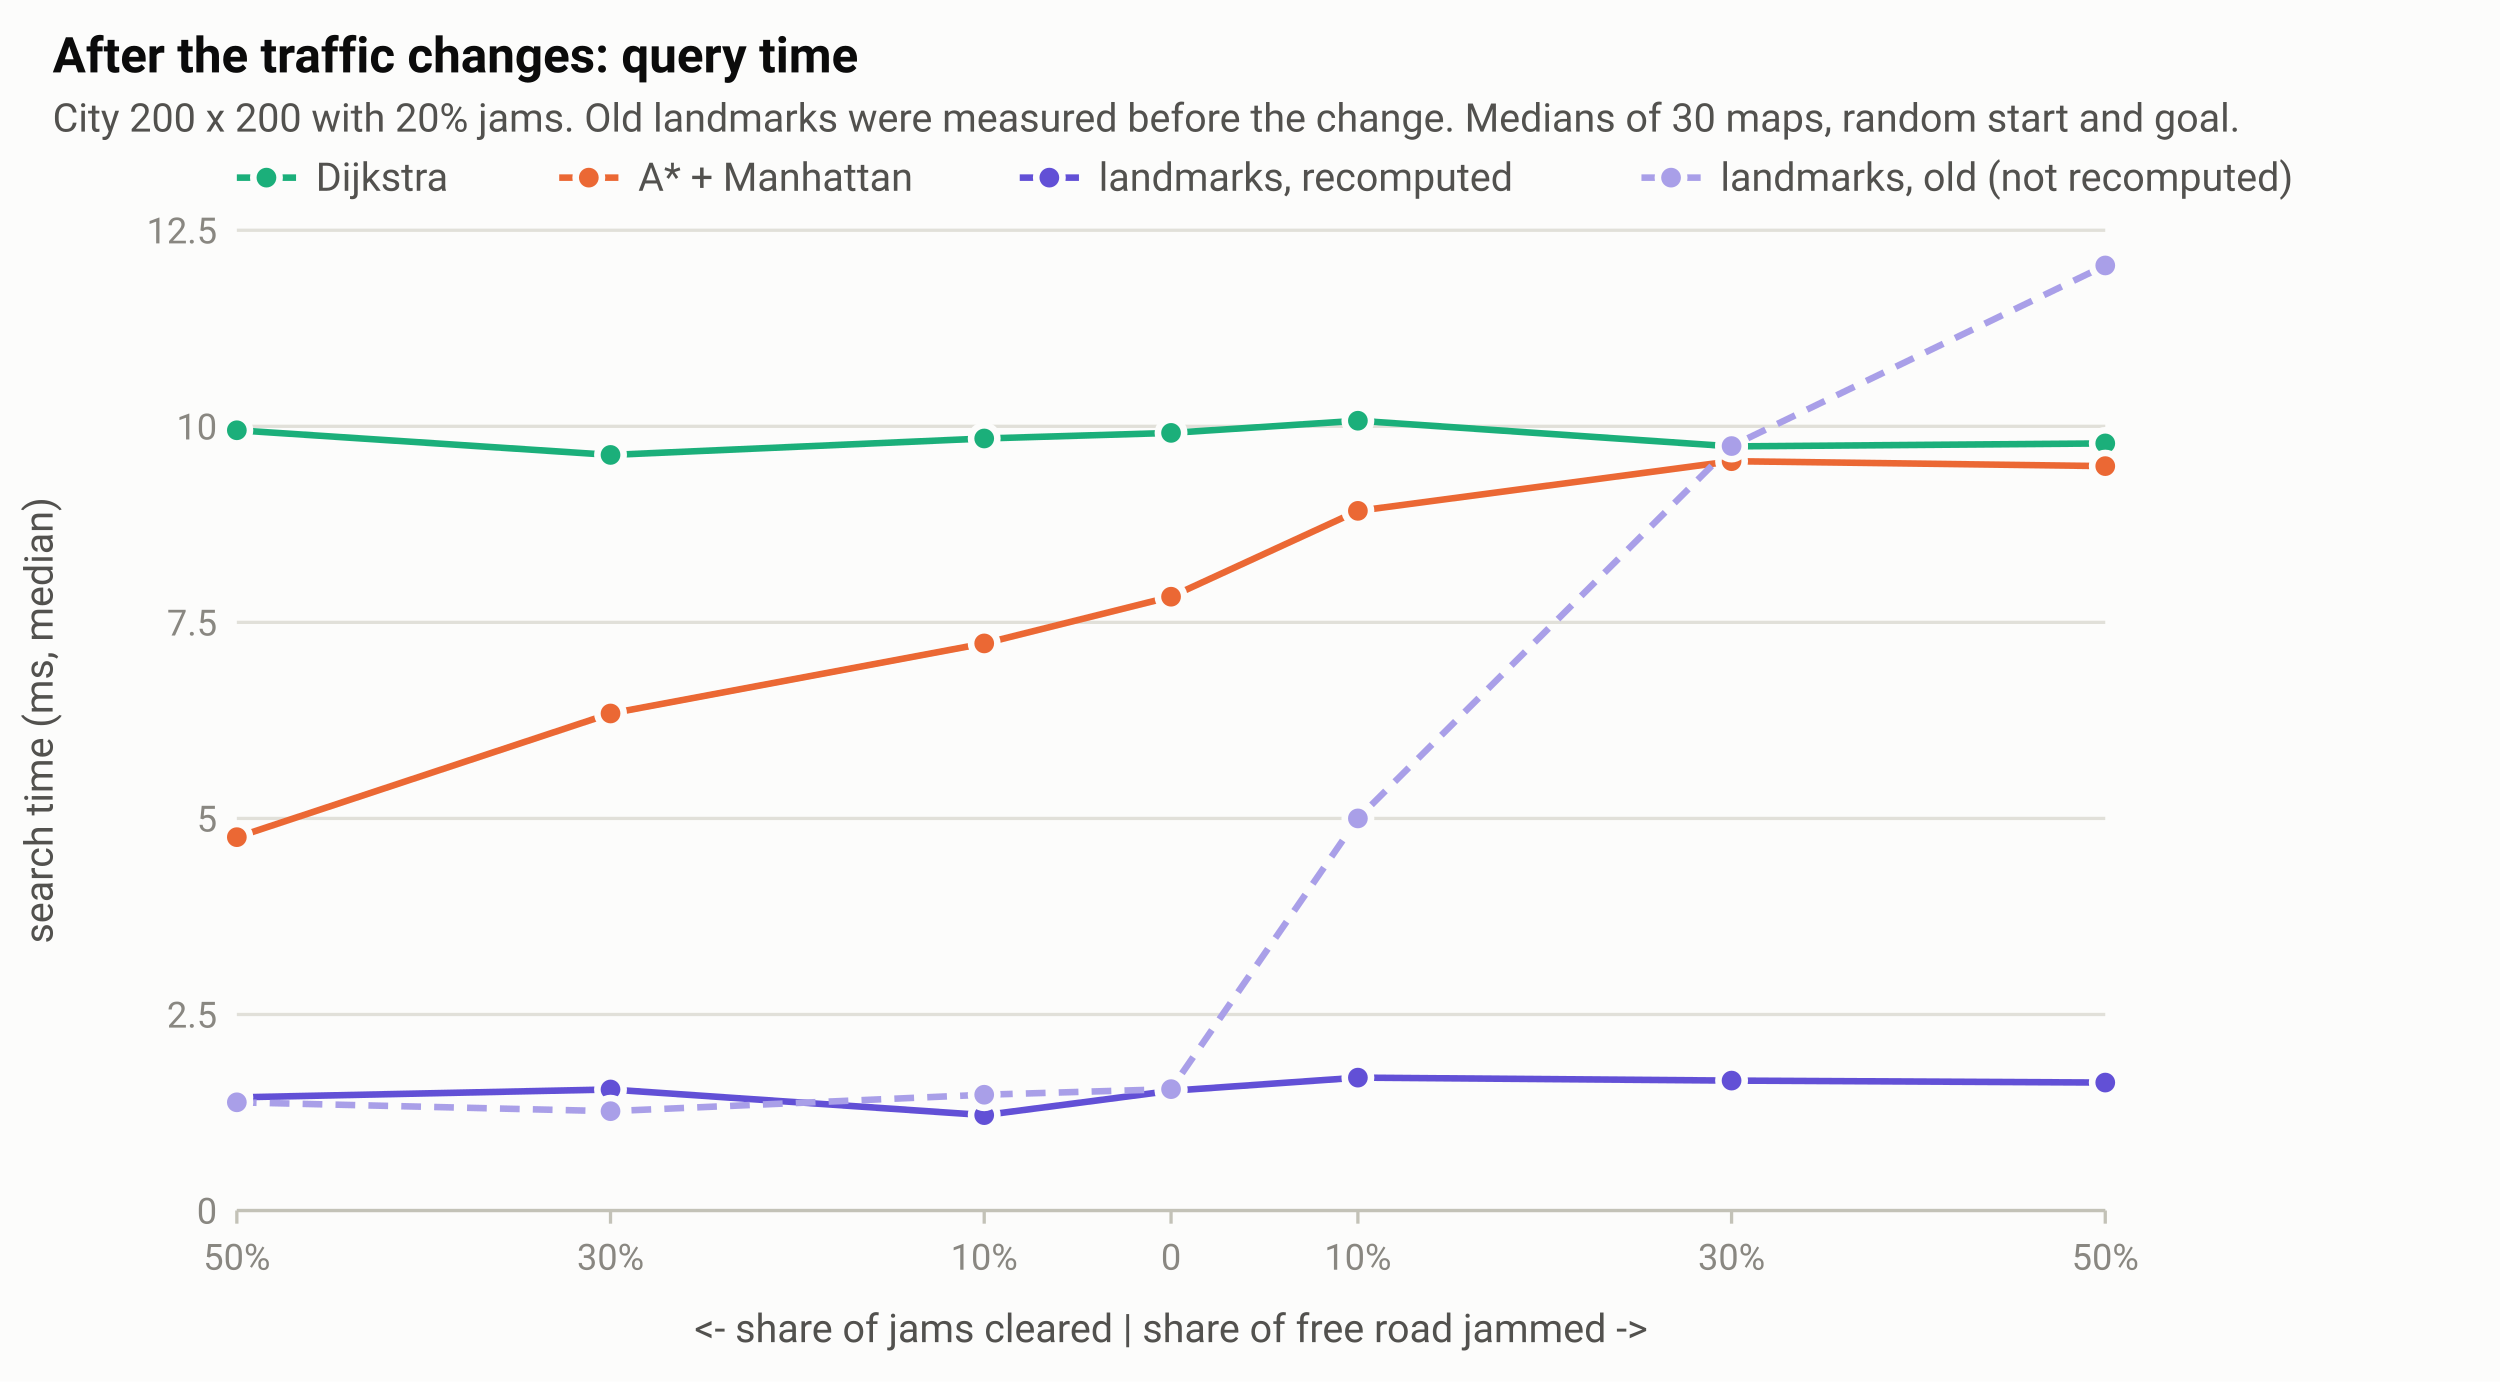
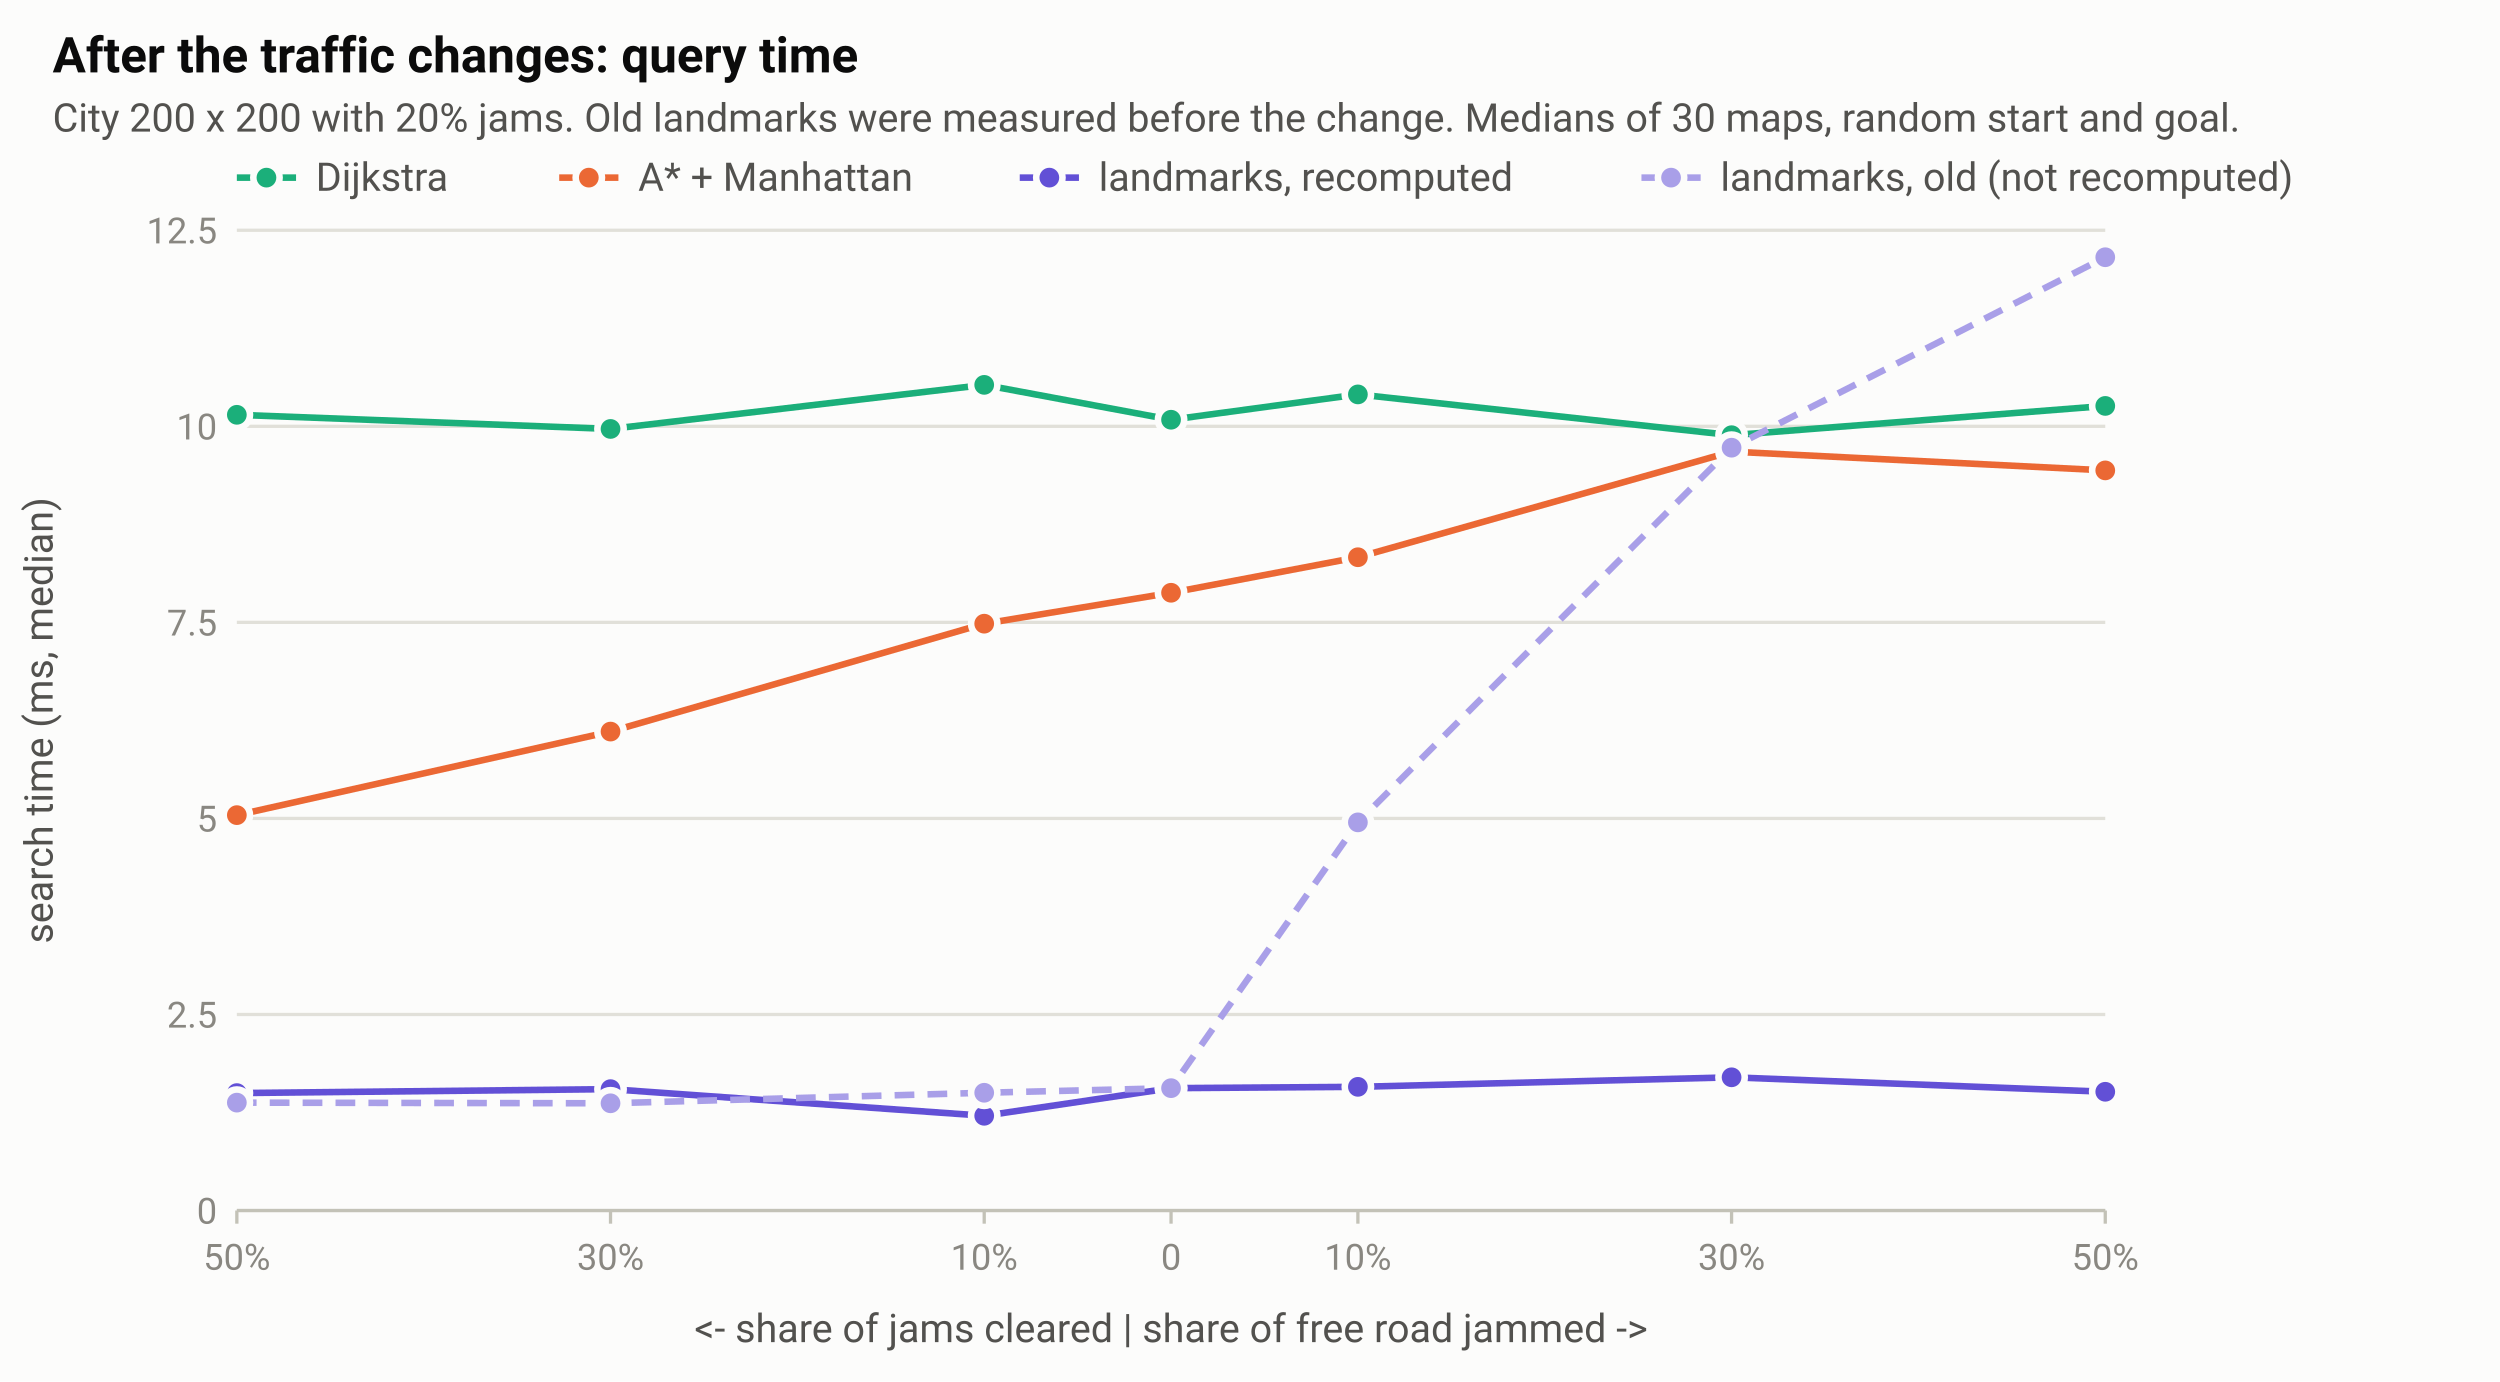
<svg xmlns="http://www.w3.org/2000/svg" width="760" height="420" viewBox="0 0 760 420" font-family="system-ui, -apple-system, 'Segoe UI', Roboto, Helvetica, Arial, sans-serif">
  <rect width="100%" height="100%" fill="#fcfcfb" />
  <text x="16.0" y="22.0" font-size="15" fill="#0b0b0b" text-anchor="start" font-weight="600">After the traffic changes: query time</text>
  <text x="16.0" y="40.0" font-size="12" fill="#52514e" text-anchor="start" font-weight="normal">City 200 x 200 with 20% jams. Old landmarks were measured before the change. Medians of 30 maps, random start and goal.</text>
  <line x1="72" y1="368.0" x2="640" y2="368.0" stroke="#e1e0d9" stroke-width="1" />
  <text x="66.0" y="372.0" font-size="11" fill="#898781" text-anchor="end" font-weight="normal">0</text>
  <line x1="72" y1="308.4" x2="640" y2="308.4" stroke="#e1e0d9" stroke-width="1" />
  <text x="66.0" y="312.4" font-size="11" fill="#898781" text-anchor="end" font-weight="normal">2.5</text>
  <line x1="72" y1="248.8" x2="640" y2="248.8" stroke="#e1e0d9" stroke-width="1" />
  <text x="66.0" y="252.8" font-size="11" fill="#898781" text-anchor="end" font-weight="normal">5</text>
  <line x1="72" y1="189.2" x2="640" y2="189.2" stroke="#e1e0d9" stroke-width="1" />
  <text x="66.0" y="193.2" font-size="11" fill="#898781" text-anchor="end" font-weight="normal">7.5</text>
  <line x1="72" y1="129.6" x2="640" y2="129.6" stroke="#e1e0d9" stroke-width="1" />
  <text x="66.0" y="133.6" font-size="11" fill="#898781" text-anchor="end" font-weight="normal">10</text>
  <line x1="72" y1="70.0" x2="640" y2="70.0" stroke="#e1e0d9" stroke-width="1" />
  <text x="66.0" y="74.0" font-size="11" fill="#898781" text-anchor="end" font-weight="normal">12.5</text>
  <text x="16.0" y="219.0" font-size="12" fill="#52514e" text-anchor="middle" font-weight="normal" transform="rotate(-90 16.0 219.0)">search time (ms, median)</text>
  <line x1="72.0" y1="368" x2="72.0" y2="372" stroke="#c3c2b7" />
  <text x="72.0" y="386.0" font-size="11" fill="#898781" text-anchor="middle" font-weight="normal">50%</text>
  <line x1="185.6" y1="368" x2="185.6" y2="372" stroke="#c3c2b7" />
  <text x="185.6" y="386.0" font-size="11" fill="#898781" text-anchor="middle" font-weight="normal">30%</text>
  <line x1="299.2" y1="368" x2="299.2" y2="372" stroke="#c3c2b7" />
  <text x="299.2" y="386.0" font-size="11" fill="#898781" text-anchor="middle" font-weight="normal">10%</text>
  <line x1="356.0" y1="368" x2="356.0" y2="372" stroke="#c3c2b7" />
  <text x="356.0" y="386.0" font-size="11" fill="#898781" text-anchor="middle" font-weight="normal">0</text>
  <line x1="412.8" y1="368" x2="412.8" y2="372" stroke="#c3c2b7" />
  <text x="412.8" y="386.0" font-size="11" fill="#898781" text-anchor="middle" font-weight="normal">10%</text>
  <line x1="526.4" y1="368" x2="526.4" y2="372" stroke="#c3c2b7" />
  <text x="526.4" y="386.0" font-size="11" fill="#898781" text-anchor="middle" font-weight="normal">30%</text>
  <line x1="640.0" y1="368" x2="640.0" y2="372" stroke="#c3c2b7" />
  <text x="640.0" y="386.0" font-size="11" fill="#898781" text-anchor="middle" font-weight="normal">50%</text>
  <line x1="72" y1="368" x2="640" y2="368" stroke="#c3c2b7" stroke-width="1" />
  <text x="356.0" y="408.0" font-size="12" fill="#52514e" text-anchor="middle" font-weight="normal">&lt;- share of jams cleared            |            share of free road jammed -&gt;</text>
-   <polyline points="72.0,130.8 185.6,138.3 299.2,133.3 356.0,131.6 412.8,127.9 526.4,135.7 640.0,134.8" fill="none" stroke="#1baf7a" stroke-width="2" />
-   <circle cx="72.0" cy="130.8" r="4" fill="#1baf7a" stroke="#fcfcfb" stroke-width="2" />
-   <circle cx="185.6" cy="138.3" r="4" fill="#1baf7a" stroke="#fcfcfb" stroke-width="2" />
-   <circle cx="299.2" cy="133.3" r="4" fill="#1baf7a" stroke="#fcfcfb" stroke-width="2" />
-   <circle cx="356.0" cy="131.6" r="4" fill="#1baf7a" stroke="#fcfcfb" stroke-width="2" />
-   <circle cx="412.8" cy="127.9" r="4" fill="#1baf7a" stroke="#fcfcfb" stroke-width="2" />
-   <circle cx="526.4" cy="135.7" r="4" fill="#1baf7a" stroke="#fcfcfb" stroke-width="2" />
-   <circle cx="640.0" cy="134.8" r="4" fill="#1baf7a" stroke="#fcfcfb" stroke-width="2" />
-   <polyline points="72.0,254.5 185.6,216.9 299.2,195.6 356.0,181.4 412.8,155.3 526.4,140.2 640.0,141.7" fill="none" stroke="#eb6834" stroke-width="2" />
-   <circle cx="72.0" cy="254.5" r="4" fill="#eb6834" stroke="#fcfcfb" stroke-width="2" />
-   <circle cx="185.6" cy="216.9" r="4" fill="#eb6834" stroke="#fcfcfb" stroke-width="2" />
-   <circle cx="299.2" cy="195.6" r="4" fill="#eb6834" stroke="#fcfcfb" stroke-width="2" />
-   <circle cx="356.0" cy="181.4" r="4" fill="#eb6834" stroke="#fcfcfb" stroke-width="2" />
-   <circle cx="412.8" cy="155.3" r="4" fill="#eb6834" stroke="#fcfcfb" stroke-width="2" />
-   <circle cx="526.4" cy="140.2" r="4" fill="#eb6834" stroke="#fcfcfb" stroke-width="2" />
-   <circle cx="640.0" cy="141.7" r="4" fill="#eb6834" stroke="#fcfcfb" stroke-width="2" />
-   <polyline points="72.0,333.6 185.6,331.2 299.2,339.0 356.0,331.6 412.8,327.6 526.4,328.5 640.0,329.1" fill="none" stroke="#6250d6" stroke-width="2" />
-   <circle cx="72.0" cy="333.6" r="4" fill="#6250d6" stroke="#fcfcfb" stroke-width="2" />
-   <circle cx="185.6" cy="331.2" r="4" fill="#6250d6" stroke="#fcfcfb" stroke-width="2" />
-   <circle cx="299.2" cy="339.0" r="4" fill="#6250d6" stroke="#fcfcfb" stroke-width="2" />
-   <circle cx="356.0" cy="331.6" r="4" fill="#6250d6" stroke="#fcfcfb" stroke-width="2" />
-   <circle cx="412.8" cy="327.6" r="4" fill="#6250d6" stroke="#fcfcfb" stroke-width="2" />
-   <circle cx="526.4" cy="328.5" r="4" fill="#6250d6" stroke="#fcfcfb" stroke-width="2" />
-   <circle cx="640.0" cy="329.1" r="4" fill="#6250d6" stroke="#fcfcfb" stroke-width="2" />
-   <polyline points="72.0,335.1 185.6,337.8 299.2,332.8 356.0,331.1 412.8,248.8 526.4,135.6 640.0,80.7" fill="none" stroke="#a99fe8" stroke-width="2" stroke-dasharray="6 4" />
-   <circle cx="72.0" cy="335.1" r="4" fill="#a99fe8" stroke="#fcfcfb" stroke-width="2" />
-   <circle cx="185.6" cy="337.8" r="4" fill="#a99fe8" stroke="#fcfcfb" stroke-width="2" />
-   <circle cx="299.2" cy="332.8" r="4" fill="#a99fe8" stroke="#fcfcfb" stroke-width="2" />
-   <circle cx="356.0" cy="331.1" r="4" fill="#a99fe8" stroke="#fcfcfb" stroke-width="2" />
-   <circle cx="412.8" cy="248.8" r="4" fill="#a99fe8" stroke="#fcfcfb" stroke-width="2" />
-   <circle cx="526.4" cy="135.6" r="4" fill="#a99fe8" stroke="#fcfcfb" stroke-width="2" />
-   <circle cx="640.0" cy="80.7" r="4" fill="#a99fe8" stroke="#fcfcfb" stroke-width="2" />
+   <polyline points="72.0,126.1 185.6,130.4 299.2,117.0 356.0,127.6 412.8,119.9 526.4,132.3 640.0,123.4" fill="none" stroke="#1baf7a" stroke-width="2" />
+   <circle cx="72.0" cy="126.1" r="4" fill="#1baf7a" stroke="#fcfcfb" stroke-width="2" />
+   <circle cx="185.6" cy="130.4" r="4" fill="#1baf7a" stroke="#fcfcfb" stroke-width="2" />
+   <circle cx="299.2" cy="117.0" r="4" fill="#1baf7a" stroke="#fcfcfb" stroke-width="2" />
+   <circle cx="356.0" cy="127.6" r="4" fill="#1baf7a" stroke="#fcfcfb" stroke-width="2" />
+   <circle cx="412.8" cy="119.9" r="4" fill="#1baf7a" stroke="#fcfcfb" stroke-width="2" />
+   <circle cx="526.4" cy="132.3" r="4" fill="#1baf7a" stroke="#fcfcfb" stroke-width="2" />
+   <circle cx="640.0" cy="123.4" r="4" fill="#1baf7a" stroke="#fcfcfb" stroke-width="2" />
+   <polyline points="72.0,247.8 185.6,222.4 299.2,189.6 356.0,180.2 412.8,169.4 526.4,137.3 640.0,143.0" fill="none" stroke="#eb6834" stroke-width="2" />
+   <circle cx="72.0" cy="247.8" r="4" fill="#eb6834" stroke="#fcfcfb" stroke-width="2" />
+   <circle cx="185.6" cy="222.4" r="4" fill="#eb6834" stroke="#fcfcfb" stroke-width="2" />
+   <circle cx="299.2" cy="189.6" r="4" fill="#eb6834" stroke="#fcfcfb" stroke-width="2" />
+   <circle cx="356.0" cy="180.2" r="4" fill="#eb6834" stroke="#fcfcfb" stroke-width="2" />
+   <circle cx="412.8" cy="169.4" r="4" fill="#eb6834" stroke="#fcfcfb" stroke-width="2" />
+   <circle cx="526.4" cy="137.3" r="4" fill="#eb6834" stroke="#fcfcfb" stroke-width="2" />
+   <circle cx="640.0" cy="143.0" r="4" fill="#eb6834" stroke="#fcfcfb" stroke-width="2" />
+   <polyline points="72.0,332.3 185.6,331.1 299.2,339.2 356.0,330.8 412.8,330.4 526.4,327.5 640.0,331.9" fill="none" stroke="#6250d6" stroke-width="2" />
+   <circle cx="72.0" cy="332.3" r="4" fill="#6250d6" stroke="#fcfcfb" stroke-width="2" />
+   <circle cx="185.6" cy="331.1" r="4" fill="#6250d6" stroke="#fcfcfb" stroke-width="2" />
+   <circle cx="299.2" cy="339.2" r="4" fill="#6250d6" stroke="#fcfcfb" stroke-width="2" />
+   <circle cx="356.0" cy="330.8" r="4" fill="#6250d6" stroke="#fcfcfb" stroke-width="2" />
+   <circle cx="412.8" cy="330.4" r="4" fill="#6250d6" stroke="#fcfcfb" stroke-width="2" />
+   <circle cx="526.4" cy="327.5" r="4" fill="#6250d6" stroke="#fcfcfb" stroke-width="2" />
+   <circle cx="640.0" cy="331.9" r="4" fill="#6250d6" stroke="#fcfcfb" stroke-width="2" />
+   <polyline points="72.0,335.2 185.6,335.4 299.2,332.2 356.0,330.8 412.8,250.0 526.4,136.1 640.0,78.2" fill="none" stroke="#a99fe8" stroke-width="2" stroke-dasharray="6 4" />
+   <circle cx="72.0" cy="335.2" r="4" fill="#a99fe8" stroke="#fcfcfb" stroke-width="2" />
+   <circle cx="185.6" cy="335.4" r="4" fill="#a99fe8" stroke="#fcfcfb" stroke-width="2" />
+   <circle cx="299.2" cy="332.2" r="4" fill="#a99fe8" stroke="#fcfcfb" stroke-width="2" />
+   <circle cx="356.0" cy="330.8" r="4" fill="#a99fe8" stroke="#fcfcfb" stroke-width="2" />
+   <circle cx="412.8" cy="250.0" r="4" fill="#a99fe8" stroke="#fcfcfb" stroke-width="2" />
+   <circle cx="526.4" cy="136.1" r="4" fill="#a99fe8" stroke="#fcfcfb" stroke-width="2" />
+   <circle cx="640.0" cy="78.2" r="4" fill="#a99fe8" stroke="#fcfcfb" stroke-width="2" />
  <line x1="72" y1="54" x2="90" y2="54" stroke="#1baf7a" stroke-width="2" />
  <circle cx="81" cy="54" r="4" fill="#1baf7a" stroke="#fcfcfb" stroke-width="2" />
  <text x="96.0" y="58.0" font-size="12" fill="#52514e" text-anchor="start" font-weight="normal">Dijkstra</text>
  <line x1="170" y1="54" x2="188" y2="54" stroke="#eb6834" stroke-width="2" />
  <circle cx="179" cy="54" r="4" fill="#eb6834" stroke="#fcfcfb" stroke-width="2" />
  <text x="194.0" y="58.0" font-size="12" fill="#52514e" text-anchor="start" font-weight="normal">A* + Manhattan</text>
  <line x1="310" y1="54" x2="328" y2="54" stroke="#6250d6" stroke-width="2" />
  <circle cx="319" cy="54" r="4" fill="#6250d6" stroke="#fcfcfb" stroke-width="2" />
  <text x="334.0" y="58.0" font-size="12" fill="#52514e" text-anchor="start" font-weight="normal">landmarks, recomputed</text>
  <line x1="499" y1="54" x2="517" y2="54" stroke="#a99fe8" stroke-width="2" />
  <circle cx="508" cy="54" r="4" fill="#a99fe8" stroke="#fcfcfb" stroke-width="2" />
  <text x="523.0" y="58.0" font-size="12" fill="#52514e" text-anchor="start" font-weight="normal">landmarks, old (not recomputed)</text>
</svg>
